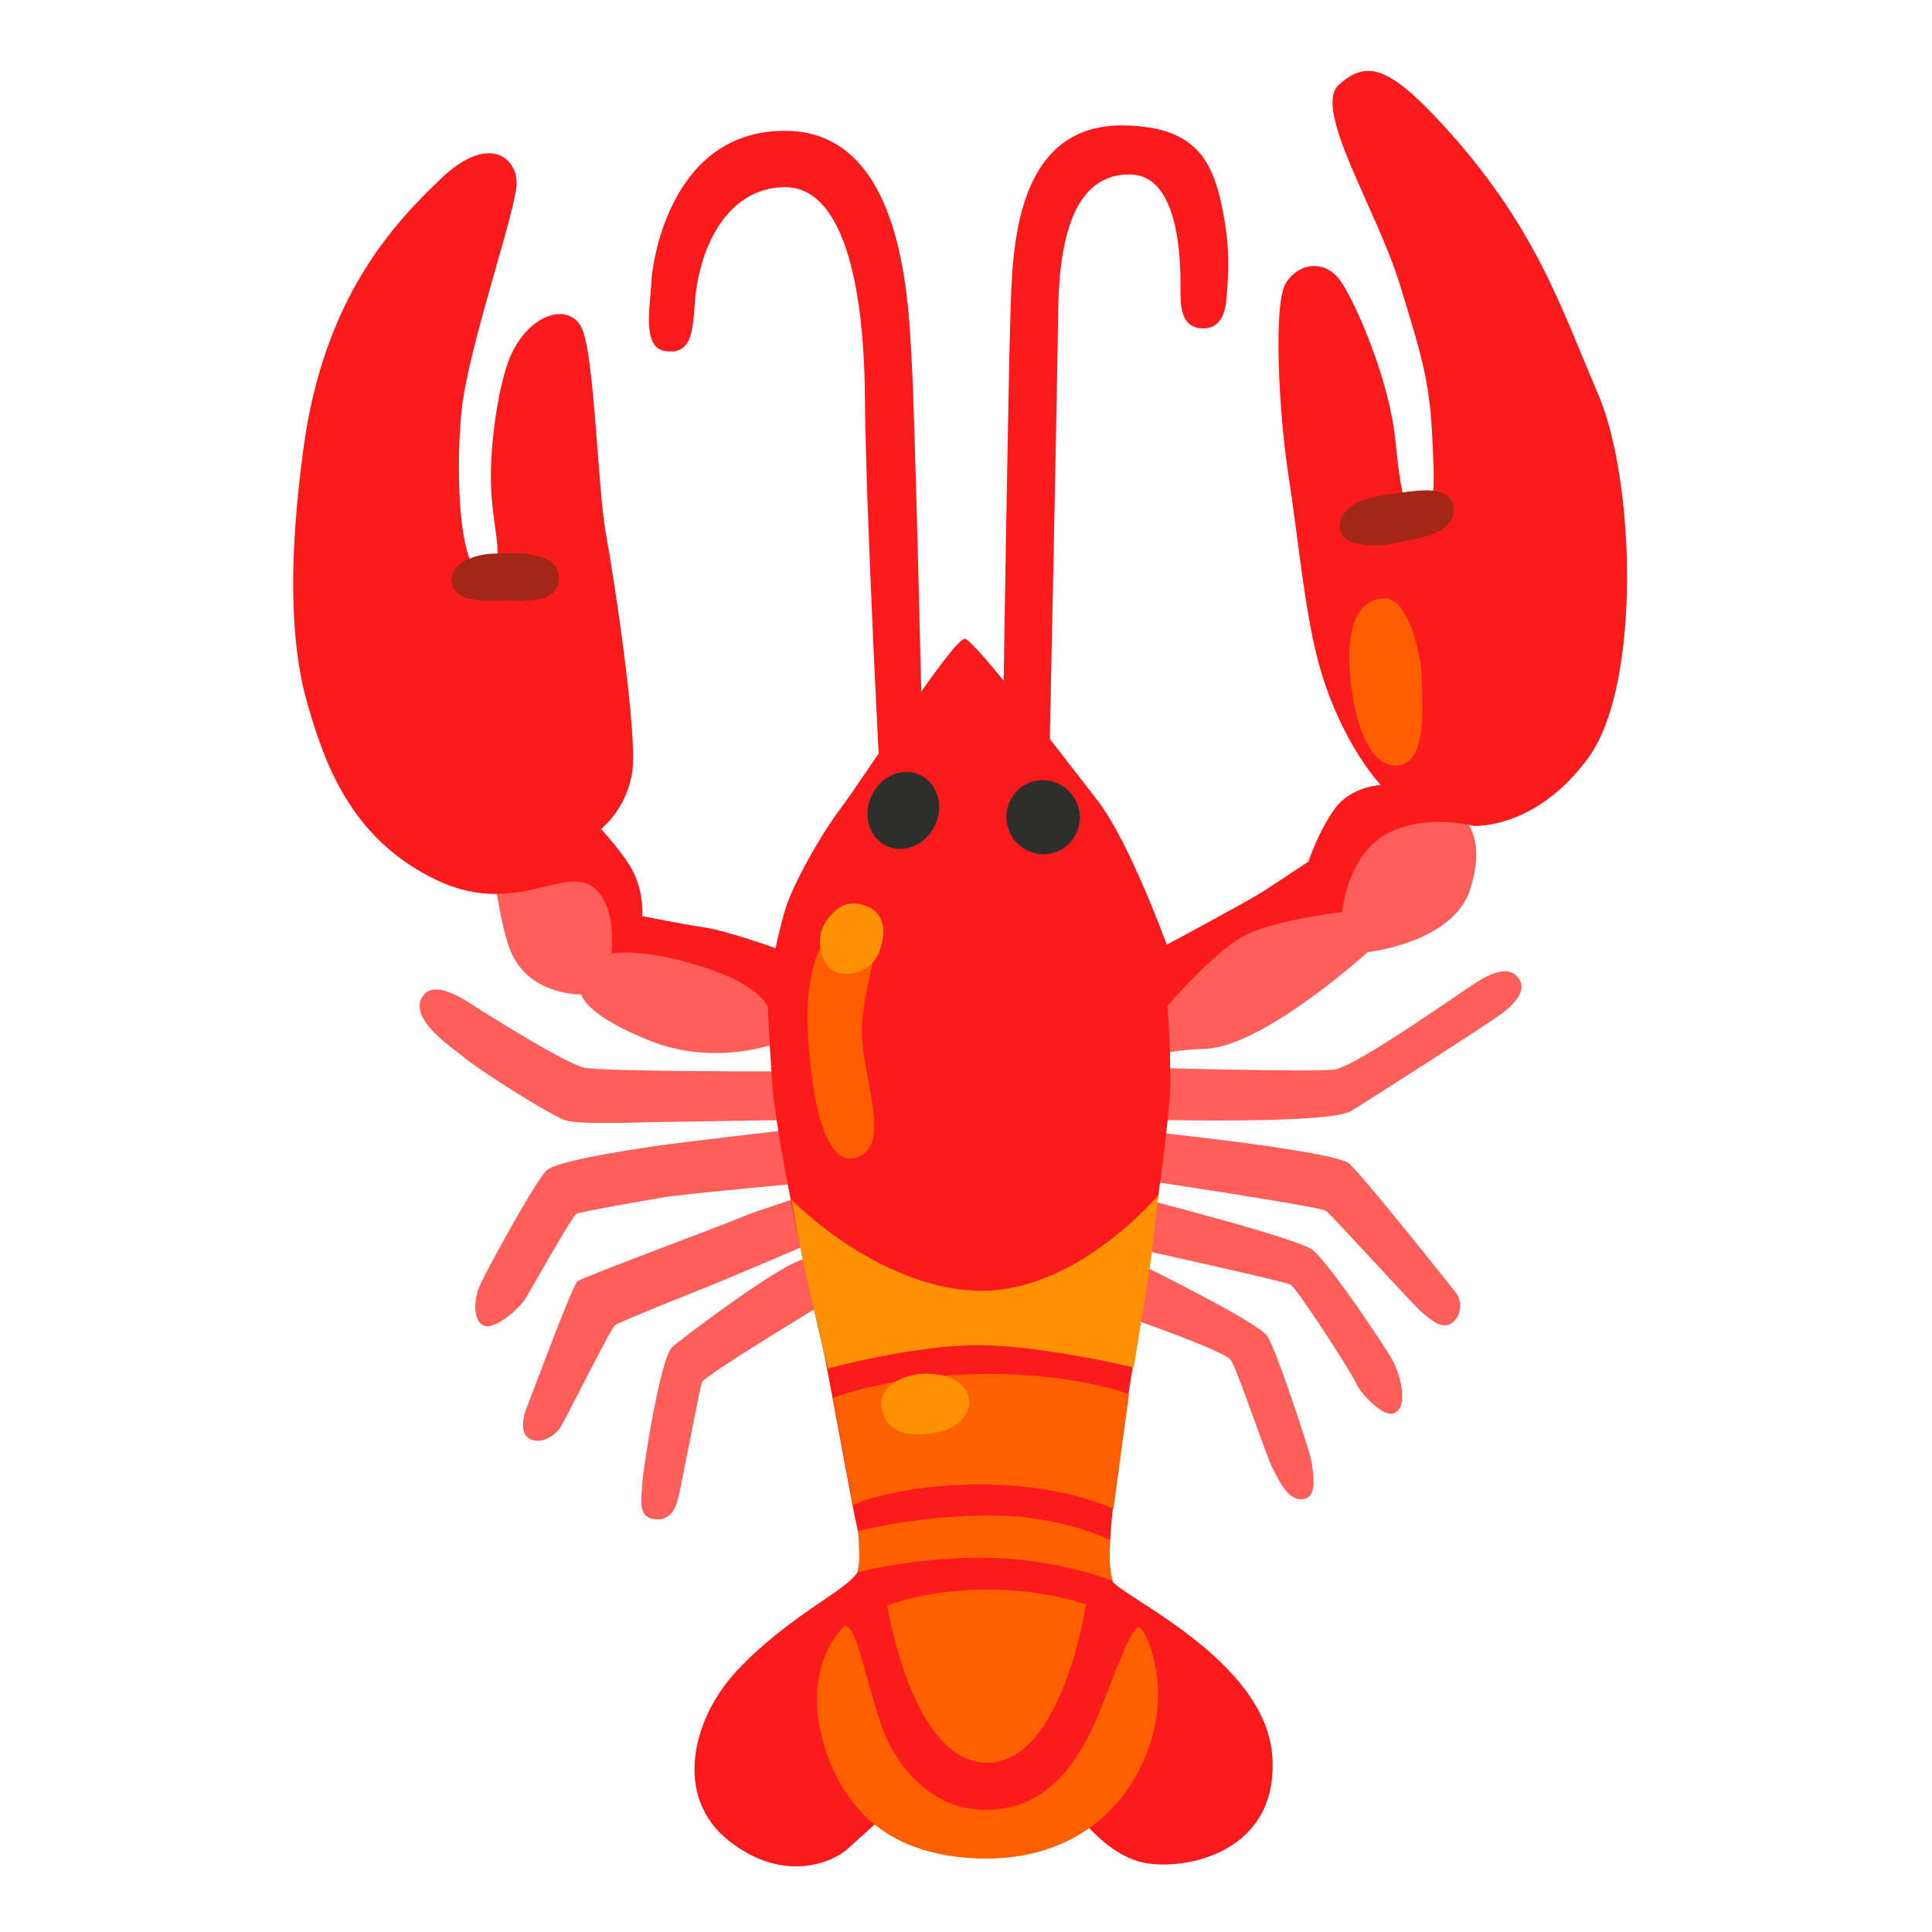
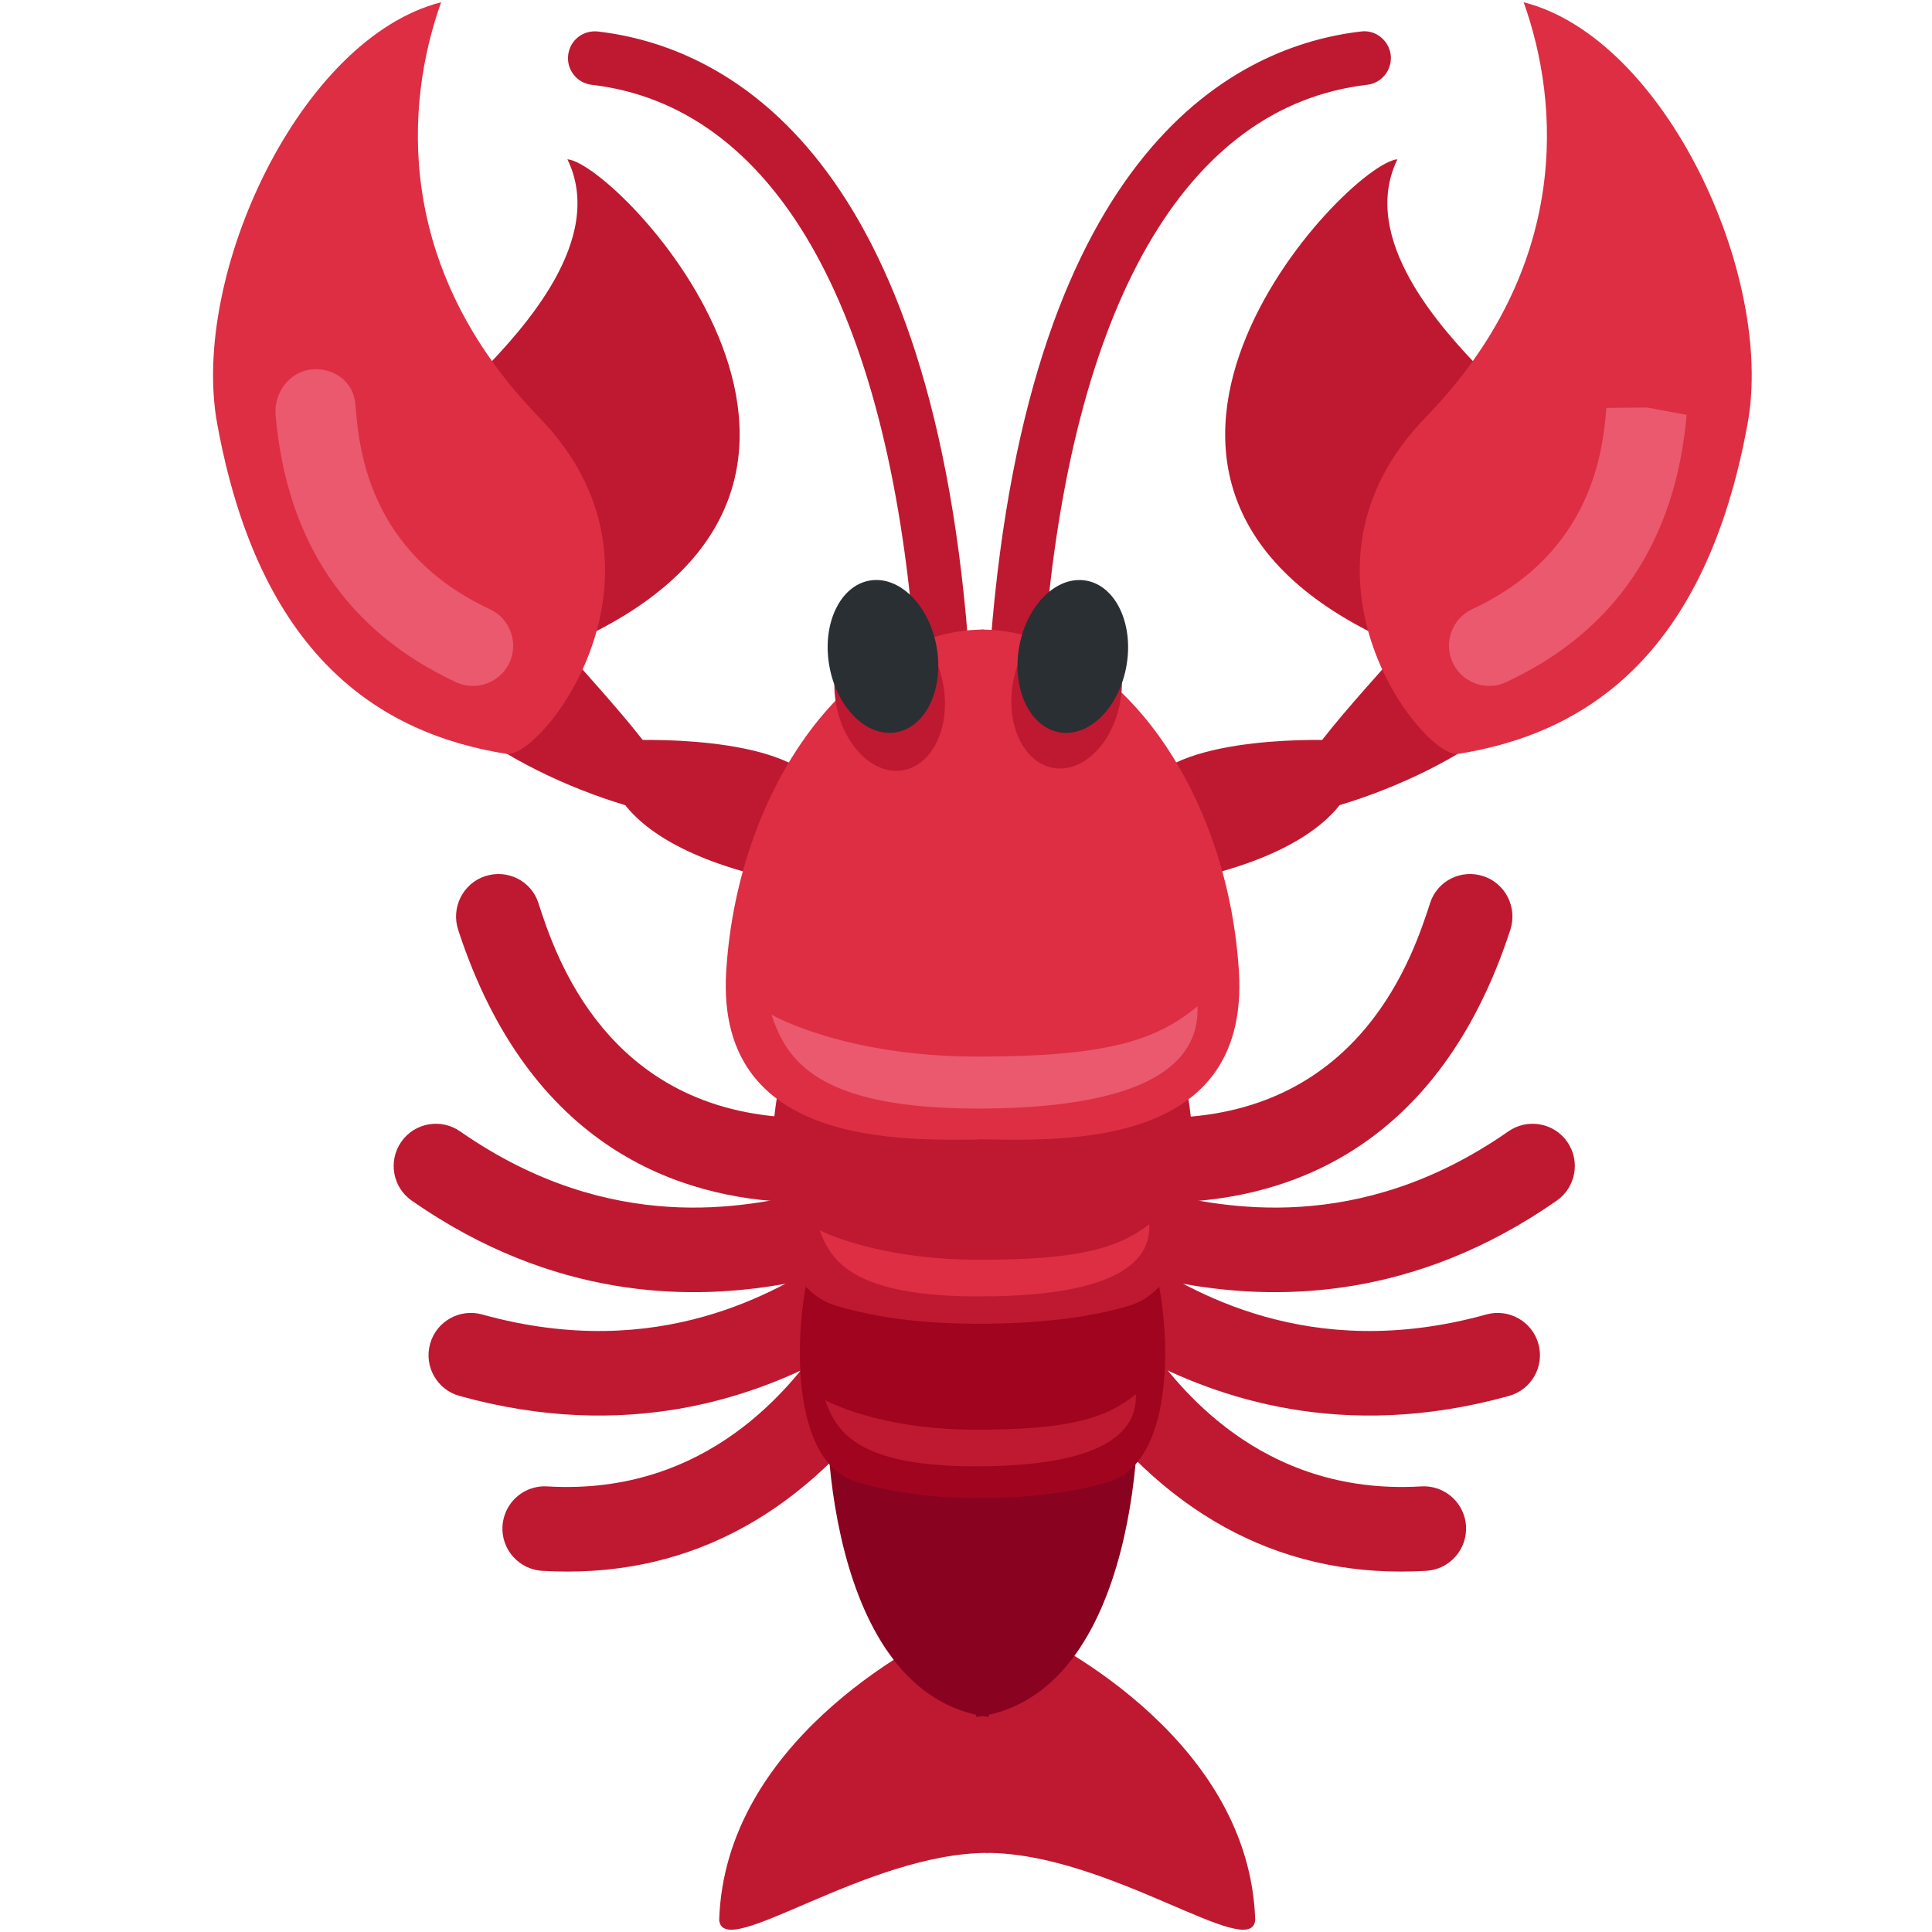
- <svg xmlns="http://www.w3.org/2000/svg" version="1.1" id="Layer_3" x="0px" y="0px" viewBox="0 0 128 128" style="enable-background:new 0 0 128 128;" xml:space="preserve">
-   <path style="fill:#FF5E59;" d="M69.2,69.7l10.98-8l6.34-2.77l6.76-6.19c0,0,6.13-0.14,4.12,6.19c-1.13,3.54-6.79,4.15-6.79,4.15  s-6.93,6.3-10.79,6.41c-2.46,0.07-4.5,0.66-4.5,0.66l0.16,0.57c0,0,11.41,0.33,12.92,0.14c1.5-0.19,8.88-5.5,9.73-5.97  c0.84-0.47,1.96-0.93,2.53,0c0.47,0.75-0.26,1.55-1.1,2.21c-0.84,0.66-9.4,6.13-10.07,6.52c-1.55,0.9-14.18,0.55-14.18,0.55  l0.39,0.76c0,0,11.9,1.21,13.59,2.09c0.56,0.29,6.78,8.14,7.16,8.61c0.38,0.47,0.45,1.42-0.19,1.97c-0.67,0.58-1.5-0.19-2.06-0.66  c-0.56-0.47-5.97-6.44-6.35-6.72s-12.52-2.1-12.52-2.1l0.09,1.22c0,0,10.55,2.69,11.54,3.47c1.09,0.86,4.82,6.42,5.31,7.33  s1.09,3.03,0.11,3.48c-0.75,0.35-2.32-1.41-2.53-1.97c-0.21-0.56-3.94-6.34-4.36-6.55c-0.42-0.21-10.28-2.39-10.28-2.39l0.21,0.99  c0,0,7.88,3.87,8.52,4.79c0.63,0.92,2.89,7.81,2.96,8.38s0.39,2.1-0.35,2.39c-1.16,0.46-1.9-1.37-2.25-2.01  c-0.35-0.63-2.32-6.51-2.75-7.14c-0.42-0.63-7.18-2.96-7.18-2.96l-19.99-0.67c0,0-7.74,4.68-7.88,5.1c-0.14,0.42-1.37,6.86-1.55,7.6  c-0.11,0.48-0.39,1.51-1.41,1.48c-1.3-0.04-1.06-1.13-0.99-2.32c0.07-1.2,1.2-8.27,1.97-9.08c0.24-0.25,7.53-5.84,8.87-5.84  c1.34,0,0.92-0.21,0.92-0.21l-0.35-0.95c0,0-5.42,2.32-6.83,2.89c-1.41,0.56-6.09,2.43-6.37,2.64C40.45,88,37.4,94.2,37.1,94.61  c-0.35,0.49-1.16,1.06-1.9,0.77c-0.64-0.24-0.7-1.13-0.28-2.18c0.42-1.06,2.99-8.02,3.34-8.31c0.35-0.28,10.03-3.87,10.8-4.22  c0.77-0.35,4.72-1.62,4.72-1.62l-0.56-0.67c0,0-8.09,0.74-9.29,0.95c-1.2,0.21-5.46,0.95-5.74,1.09c-0.28,0.14-3.06,5.1-3.41,5.67  c-0.35,0.56-2.11,2.18-2.82,1.69c-0.7-0.49-0.49-1.83-0.21-2.53c0.28-0.7,3.8-7.18,4.5-7.74c0.7-0.56,4.58-1.2,6.97-1.55  s9.26-1.13,9.26-1.13l-0.14-0.63c0,0-7,0.11-8.9,0.14c-1.55,0.03-5.27,0.18-6.05-0.14c-1.3-0.53-5.88-3.45-6.83-4.29  c-0.42-0.38-3.63-2.43-2.53-3.94c0.87-1.21,3.17,0.56,3.87,0.99c0.7,0.42,5.53,3.48,6.79,3.77c1.27,0.28,12.85,0.25,12.85,0.25  l-0.21-1.83c0,0-3.94,1.49-8.17-0.16c-4.43-1.73-4.65-3.11-4.65-3.11s-3.52,0.11-4.72-2.96c-0.71-1.82-1.2-5.95-1.2-5.95l8.24,0.21  l1.06,4.29l18.93,6.48L69.2,69.7z" />
-   <path style="fill:#FB1B1D;" d="M56.81,104.16c-0.69,1.21-4.55,2.86-7.98,6.52c-2.99,3.19-4.22,8.35-0.56,11.26  c3.66,2.91,6.95,1.41,7.88,0.56c0.94-0.84,3-2.72,3-2.72l5.91,1.88l6.19-1.69c0,0,1.97,3,4.69,3.47c2.72,0.47,8.82-0.75,8.35-7.13  c-0.47-6.38-10.19-10.63-10.61-11.59c-0.75-1.74,1.22-13.19,1.69-16.1c0.47-2.91,2.14-14.1,2.16-16.71c0.03-3-0.19-5.26-0.19-5.26  s3.2-3.73,5.21-4.72c2.01-0.99,6.37-1.51,6.37-1.51s0.32-3.7,2.89-5.14c2.57-1.44,5.84-0.56,5.84-0.56s4.12,0.25,7.6-4.54  c3.48-4.79,3.1-18.34,0.63-24.07s-4.14-11.22-10.49-18.06c-3.52-3.79-4.93-4.01-6.69-2.43s2.53,8.3,4.02,13.16  c1.37,4.46,1.97,6.29,2.16,9.95c0.17,3.34,0.26,5.22-0.76,5.33c-1.02,0.11-1.29-1.11-1.68-4.95c-0.39-3.84-2.55-8.94-3.6-10.46  c-1.02-1.48-2.75-1.27-3.63,0.07c-0.88,1.34-0.49,8.66,0.18,12.95s1.08,9.35,2.15,12.88c1.48,4.89,3.94,7.46,3.94,7.46  s-1.94,0.07-3.03,1.55c-1.09,1.48-1.76,3.52-1.76,3.52s-2.11,1.41-3.1,2.04c-0.99,0.63-6.29,3.47-6.29,3.47s-2.49-6.87-4.58-9.55  c-2.09-2.67-8.17-10.7-8.8-10.72c-0.77-0.02-6.64,9.13-8.19,11.19c-1.55,2.06-3.26,5.28-3.68,6.66s-0.66,2.65-0.66,2.65  s-3.21-1.15-4.74-1.38c-1.53-0.23-4.11-0.75-4.11-0.75s0.19-1.74-0.84-3.38c-0.65-1.04-1.88-2.39-1.88-2.39s1.67-1.27,2.06-3.73  s-1.17-12.74-1.74-15.84c-0.56-3.1-0.75-12.06-1.64-13.7s-3.47-0.84-4.69,1.97c-0.76,1.76-1.41,5.91-1.27,8.82  c0.14,2.91,1.13,5.49-0.47,5.58s-1.92-6.38-1.5-10.7c0.42-4.32,3.71-13.56,3.66-15.25c-0.05-1.69-1.92-3.19-5.02-0.23  s-7.74,7.84-9.1,17.83c-0.96,7.08-0.94,12.72,0.23,16.85c1.17,4.13,2.96,9.15,8.68,11.83c5.73,2.67,9.08-1.91,10.93,1.17  c0.84,1.41,0.56,3.66,0.56,3.66s2.14-0.45,6.38,0.99c3.61,1.22,3.99,2.58,3.99,2.58s0.01,1.16,0.28,4.97  c0.33,4.65,3.1,16.52,3.33,17.46c0.23,0.94,1.87,9.97,2.16,11.4C57.05,102.24,57.19,103.51,56.81,104.16z" />
-   <path style="fill:#FB1B1D;" d="M44,23.24c1.9,0.36,1.9-1.47,2.04-3.24c0.28-3.59,2.11-7.53,5.91-7.6c3.8-0.07,5.28,6.12,5.35,13.8  s0.92,23.86,0.92,23.86l2.89-1.2c0,0-0.49-21.26-0.7-24.78S60.05,8.81,52.17,8.67s-8.97,9.01-9.01,9.92  C43.09,20.28,42.52,22.96,44,23.24z" />
-   <path style="fill:#FB1B1D;" d="M66.46,47.24c0,0,0.35-22.67,0.49-26.61c0.14-3.94,0.21-12.49,7.6-12.32  c4.97,0.12,5.98,2.58,6.62,6.55c0.35,2.18,0.16,4.13,0.07,5.07c-0.07,0.77-0.38,1.85-1.55,1.83c-1.27-0.03-1.48-1.13-1.48-2.32  s0.21-7.81-3.31-7.88c-3.52-0.07-4.72,3.73-4.79,9.01s-0.56,28.58-0.56,28.58L66.46,47.24z" />
-   <path style="fill:#FF5F00;" d="M55.97,107.71c0,0-3.03,2.6-1.34,8.02c1.15,3.7,3.8,7.11,10,7.39s10.28-3.17,11.68-7.95  c1.04-3.53-0.14-6.76-0.77-7.32c-0.63-0.56-2.44,5.42-3.5,7.32s-2.91,4.93-7.13,4.72c-3.87-0.19-5.88-3.83-6.41-5.28  C57.31,111.3,56.81,107.71,55.97,107.71z" />
-   <path style="fill:#FF5F00;" d="M58.78,106.37c0,0,2.39-0.99,6.34-1.06c3.94-0.07,6.83,0.99,6.83,0.99s-1.55,10.49-6.55,10.49  S58.78,106.37,58.78,106.37z" />
-   <path style="fill:#FF5F00;" d="M56.86,101.44c0,0,0.05,1.03,0.07,1.53c0.02,0.49-0.12,1.2-0.12,1.2s3.87-1.03,8.59-0.96  s8.31,1.53,8.31,1.53s-0.2-0.92-0.19-1.45c0.01-0.54,0.02-1.27,0.02-1.27s-3.36-1.69-8.21-1.62  C60.47,100.46,56.86,101.44,56.86,101.44z" />
-   <path style="fill:#FF5F00;" d="M55.19,92.6c0,0,3.8-1.5,9.92-1.57s9.69,1.34,9.69,1.34l-1.03,7.6c0,0-3.24-1.62-8.8-1.62  s-8.45,1.36-8.45,1.36L55.19,92.6z" />
-   <path style="fill:#FE9004;" d="M58.41,93.25c0.2,1.25,1.08,1.85,2.63,1.78c1.97-0.09,3.03-0.92,3.17-1.97  c0.14-1.06-0.96-2.16-3.1-2.04C59.7,91.1,58.2,91.91,58.41,93.25z" />
-   <path style="fill:#FE9004;" d="M54.84,90.67c0,0,5.7-1.55,9.92-1.55c4.22,0,10.35,1.48,10.35,1.48s0.45-2.72,0.87-5.33  c0.42-2.6,0.77-6.1,0.77-6.1s-5.51,6.62-12.13,6.34c-6.62-0.28-12.18-6.03-12.18-6.03s0.63,3.71,1.24,6.24  C54.19,87.79,54.84,90.67,54.84,90.67z" />
-   <path style="fill:#FF5E00;" d="M53.51,68.22c0.16,3.52,0.92,9.36,3.31,8.45s0.14-5.56,0.28-8.66c0.14-3.1,1.76-6.41,0.42-7.25  C56.18,59.91,53.22,61.95,53.51,68.22z" />
-   <path style="fill:#FE9004;" d="M57.45,60.05c1.32,0.55,1.22,1.95,0.77,3.1c-0.35,0.92-1.44,1.52-2.53,1.34  c-1.27-0.21-1.83-2.25-0.92-3.52C55.69,59.7,56.6,59.7,57.45,60.05z" />
-   <ellipse transform="matrix(0.9114 -0.4115 0.4115 0.9114 -16.1574 33.2374)" style="fill:#2E2F2D;" cx="69.11" cy="54.14" rx="2.43" ry="2.46" />
-   <ellipse transform="matrix(0.4301 -0.9028 0.9028 0.4301 -14.3747 84.6299)" style="fill:#2E2F2D;" cx="59.85" cy="53.7" rx="2.6" ry="2.32" />
-   <path style="fill:#FF5E00;" d="M89.55,45.69c0.33,2.46,1.27,5.28,3.17,5s1.48-4.29,1.48-5.7s-0.85-5.46-2.53-5.35  C89.47,39.78,89.12,42.52,89.55,45.69z" />
-   <path style="fill:#A42615;" d="M92.43,35.98c1.45-0.31,4.01-0.56,3.87-2.32c-0.14-1.76-2.89-1.06-4.22-0.92  c-1.34,0.14-3.38,0.7-3.31,2.18S91.45,36.19,92.43,35.98z" />
-   <path style="fill:#A42615;" d="M33.3,39.78c0.92-0.05,3.8,0.42,3.73-1.55s-3.73-1.55-4.36-1.55c-0.63,0-2.75,0.35-2.75,1.76  S31.9,39.85,33.3,39.78z" />
+ <svg xmlns="http://www.w3.org/2000/svg" viewBox="0 0 36 36">
+   <g fill="#BE1931">
+     <path d="M14.847 22.402h-.064c-2.117-.069-4.919-1.006-6.246-5.077-.135-.413.089-.864.503-.999.414-.135.857.085.992.499l.003.011c.312.959 1.263 3.876 4.8 3.991.435.015.776.378.762.812-.014.415-.344.743-.75.763zm-5.348 5.637c.151-.221.411-.359.698-.342 3.034.181 4.578-1.938 5.086-2.634.256-.352.749-.429 1.1-.173.352.256.414.747.173 1.1-1.698 2.33-3.869 3.434-6.453 3.28-.434-.026-.766-.399-.74-.834.01-.148.059-.284.136-.397z" />
+     <path d="M14.362 23.967c.421-.064.767-.141 1.022-.2l.179-.04c.426-.092.695-.511.603-.937-.092-.425-.515-.698-.937-.603l-.193.043c-1.087.245-3.635.824-6.463-1.149-.357-.248-.849-.161-1.096.195-.249.357-.161.848.195 1.096 2.665 1.86 5.165 1.826 6.69 1.595z" />
+     <path d="M15.403 25.298c.376-.199 1.053-.624 1.053-.624.371-.228.487-.712.259-1.084-.227-.37-.718-.488-1.084-.259l-.168.105c-.944.591-3.156 1.981-6.479 1.057-.419-.116-.854.129-.97.548-.117.419.129.854.548.97 3.131.87 5.479.009 6.841-.713z" />
+   </g>
+   <g fill="#BE1931">
+     <path d="M21.833 22.402h.064c2.117-.069 4.919-1.006 6.246-5.077.135-.413-.089-.864-.503-.999-.414-.135-.857.085-.992.499l-.003.011c-.312.959-1.263 3.876-4.8 3.991-.435.015-.776.378-.762.812.015.415.344.743.75.763zm5.348 5.637c-.151-.221-.411-.359-.698-.342-3.034.181-4.578-1.938-5.086-2.634-.256-.352-.749-.429-1.1-.173-.352.256-.414.747-.173 1.1 1.698 2.33 3.869 3.434 6.453 3.28.434-.026.766-.399.74-.834-.009-.148-.058-.284-.136-.397z" />
+     <path d="M22.318 23.967c-.421-.064-.767-.141-1.022-.2l-.179-.04c-.426-.092-.695-.511-.603-.937.092-.425.515-.698.937-.603l.193.043c1.087.245 3.635.824 6.463-1.149.357-.248.849-.161 1.096.195.249.357.161.848-.195 1.096-2.664 1.86-5.165 1.826-6.69 1.595z" />
+     <path d="M21.277 25.298c-.376-.199-1.053-.624-1.053-.624-.371-.228-.487-.712-.259-1.084.227-.37.718-.488 1.084-.259l.168.105c.944.591 3.156 1.981 6.479 1.057.419-.116.854.129.97.548.117.419-.129.854-.548.97-3.131.87-5.479.009-6.841-.713z" />
+   </g>
+   <path fill="#BE1931" d="M8.983 6.922c.752-.779 2.316-2.461 1.59-3.954.949.077 6.757 6.159-.06 9.073-1.072-.137-1.53-5.119-1.53-5.119zm8.772 23.394c-.726.329-4.25 2.171-4.354 5.46.069.789 2.73-1.25 5.01-1.25v-3.454l-.656-.756z" />
+   <path fill="#BE1931" d="M19.035 30.316c.726.329 4.25 2.171 4.354 5.46-.069.789-2.73-1.25-5.01-1.25v-3.454l.656-.756zm-11.4-18.303c.133 1.429 2.975 2.889 5.023 3.227.262-.57-1.354-2.237-2.227-3.246-.488-.564-.701-1.904-2.185-1.321s-.611 1.34-.611 1.34z" />
+   <path fill="#BE1931" d="M11.742 13.793c-.655 0-.83 1.754 2.489 2.544s1.56-.878 1.048-1.667c-.656-1.009-3.537-.877-3.537-.877z" />
+   <path fill="#89021F" d="M15.465 25.382c-.187.987-.075 6.217 2.961 6.612v-7.006l-2.961.394z" />
+   <path fill="#BE1931" d="M27.629 6.922c-.752-.779-2.316-2.461-1.59-3.954-.949.077-6.757 6.159.06 9.073 1.072-.137 1.53-5.119 1.53-5.119z" />
+   <path fill="#BE1931" d="M28.976 12.013c-.133 1.429-2.975 2.889-5.023 3.227-.262-.57 1.354-2.237 2.227-3.246.488-.564.701-1.904 2.185-1.321s.611 1.34.611 1.34z" />
+   <path fill="#BE1931" d="M24.87 13.793c.655 0 .83 1.754-2.489 2.544s-1.56-.878-1.048-1.667c.655-1.009 3.537-.877 3.537-.877z" />
+   <path fill="#DD2E44" d="M28.391.042c2.633.67 4.675 5.092 4.174 7.847-.782 4.302-2.992 5.787-5.428 6.164-.748-.058-3.293-3.474-.576-6.272s2.505-5.856 1.83-7.739z" />
+   <path fill="#BE1931" d="M17.541 12.5c-.258 0-.478-.199-.498-.461-.498-6.35-2.635-10.064-6.018-10.459-.274-.032-.471-.28-.438-.555.032-.273.274-.468.555-.438 2.264.264 6.17 2.093 6.898 11.374.021.275-.184.516-.459.538l-.04.001zm1.418 0l-.04-.001c-.275-.021-.481-.262-.459-.538C19.188 2.68 23.095.851 25.359.587c.27-.038.522.164.555.438.031.274-.165.523-.439.555-3.383.395-5.52 4.109-6.018 10.459-.02.262-.239.461-.498.461z" />
+   <path fill="#A0041E" d="M18.381 23.04c0 1 .019 3.326.019 4.876-.576 0-1.491-.016-2.438-.3-1.497-.45-1.113-3.901-.614-4.701l3.033.125z" />
+   <path fill="#BE1931" d="M18.335 19.239c0 1.113.022 3.702.022 5.428-.655 0-1.696-.017-2.773-.334-1.703-.501-1.266-4.342-.699-5.233l3.45.139z" />
+   <path fill="#DD2E44" d="M18.335 11.731c0 2.169.279 8.822.279 9.497-1.397 0-5.301.337-5.082-3.134.218-3.47 2.358-6.363 4.803-6.363z" />
+   <path fill="#89021F" d="M21.152 25.382c.187.987.075 6.217-2.961 6.612v-7.006l2.961.394z" />
+   <path fill="#A0041E" d="M18.235 23.04c0 1-.152 3.326-.152 4.876.576 0 1.624-.016 2.57-.3 1.497-.45 1.113-3.901.614-4.701l-3.032.125z" />
+   <path fill="#BE1931" d="M18.282 19.239c0 1.113-.165 3.702-.165 5.428.655 0 1.84-.017 2.916-.334 1.703-.501 1.266-4.342.699-5.233l-3.45.139z" />
+   <path fill="#DD2E44" d="M18.282 11.731c0 2.169-.21 8.822-.21 9.497 1.397 0 5.231.337 5.013-3.134s-2.358-6.363-4.803-6.363zM8.22.042c-2.633.67-4.675 5.092-4.174 7.847.782 4.302 2.992 5.787 5.428 6.164.748-.058 3.293-3.474.576-6.272S7.546 1.925 8.22.042z" />
+   <ellipse transform="rotate(-10.068 16.574 12.941)" fill="#BE1931" cx="16.578" cy="12.94" rx="1.015" ry="1.435" />
+   <ellipse transform="rotate(-79.939 19.875 12.896)" fill="#BE1931" cx="19.875" cy="12.896" rx="1.435" ry="1.015" />
+   <ellipse transform="rotate(-10.068 16.45 12.233)" fill="#292F33" cx="16.453" cy="12.232" rx="1.015" ry="1.435" />
+   <ellipse transform="rotate(-79.939 19.99 12.232)" fill="#292F33" cx="19.99" cy="12.232" rx="1.435" ry="1.015" />
+   <path fill="#EA596E" d="M14.375 18.906c.281.844.844 1.75 3.844 1.75 2.094 0 4.156-.375 4.094-1.906-.781.656-1.75.938-4.094.938-2.5 0-3.844-.782-3.844-.782z" />
+   <path fill="#DD2E44" d="M15.272 22.923c.218.595.653 1.234 2.975 1.234 1.62 0 3.217-.264 3.168-1.344-.605.463-1.354.661-3.168.661-1.935-.001-2.975-.551-2.975-.551z" />
+   <path fill="#BE1931" d="M15.376 26.089c.205.595.615 1.234 2.803 1.234 1.527 0 3.031-.264 2.986-1.344-.57.463-1.276.661-2.986.661-1.823 0-2.803-.551-2.803-.551z" />
+   <path fill="#EA596E" d="M8.812 12.781c-.106 0-.214-.022-.316-.07-2.026-.944-3.157-2.62-3.361-4.98-.036-.412.265-.812.677-.848.413-.036.773.231.81.643l.006.076c.064.737.233 2.693 2.501 3.75.375.175.538.621.363.997-.127.272-.397.432-.68.432zm18.938 0c-.282 0-.553-.16-.68-.433-.175-.375-.013-.822.363-.997 2.268-1.057 2.437-3.013 2.5-3.75l.754-.008.741.137c-.205 2.36-1.336 4.036-3.362 4.98-.102.049-.21.071-.316.071z" />
</svg>
